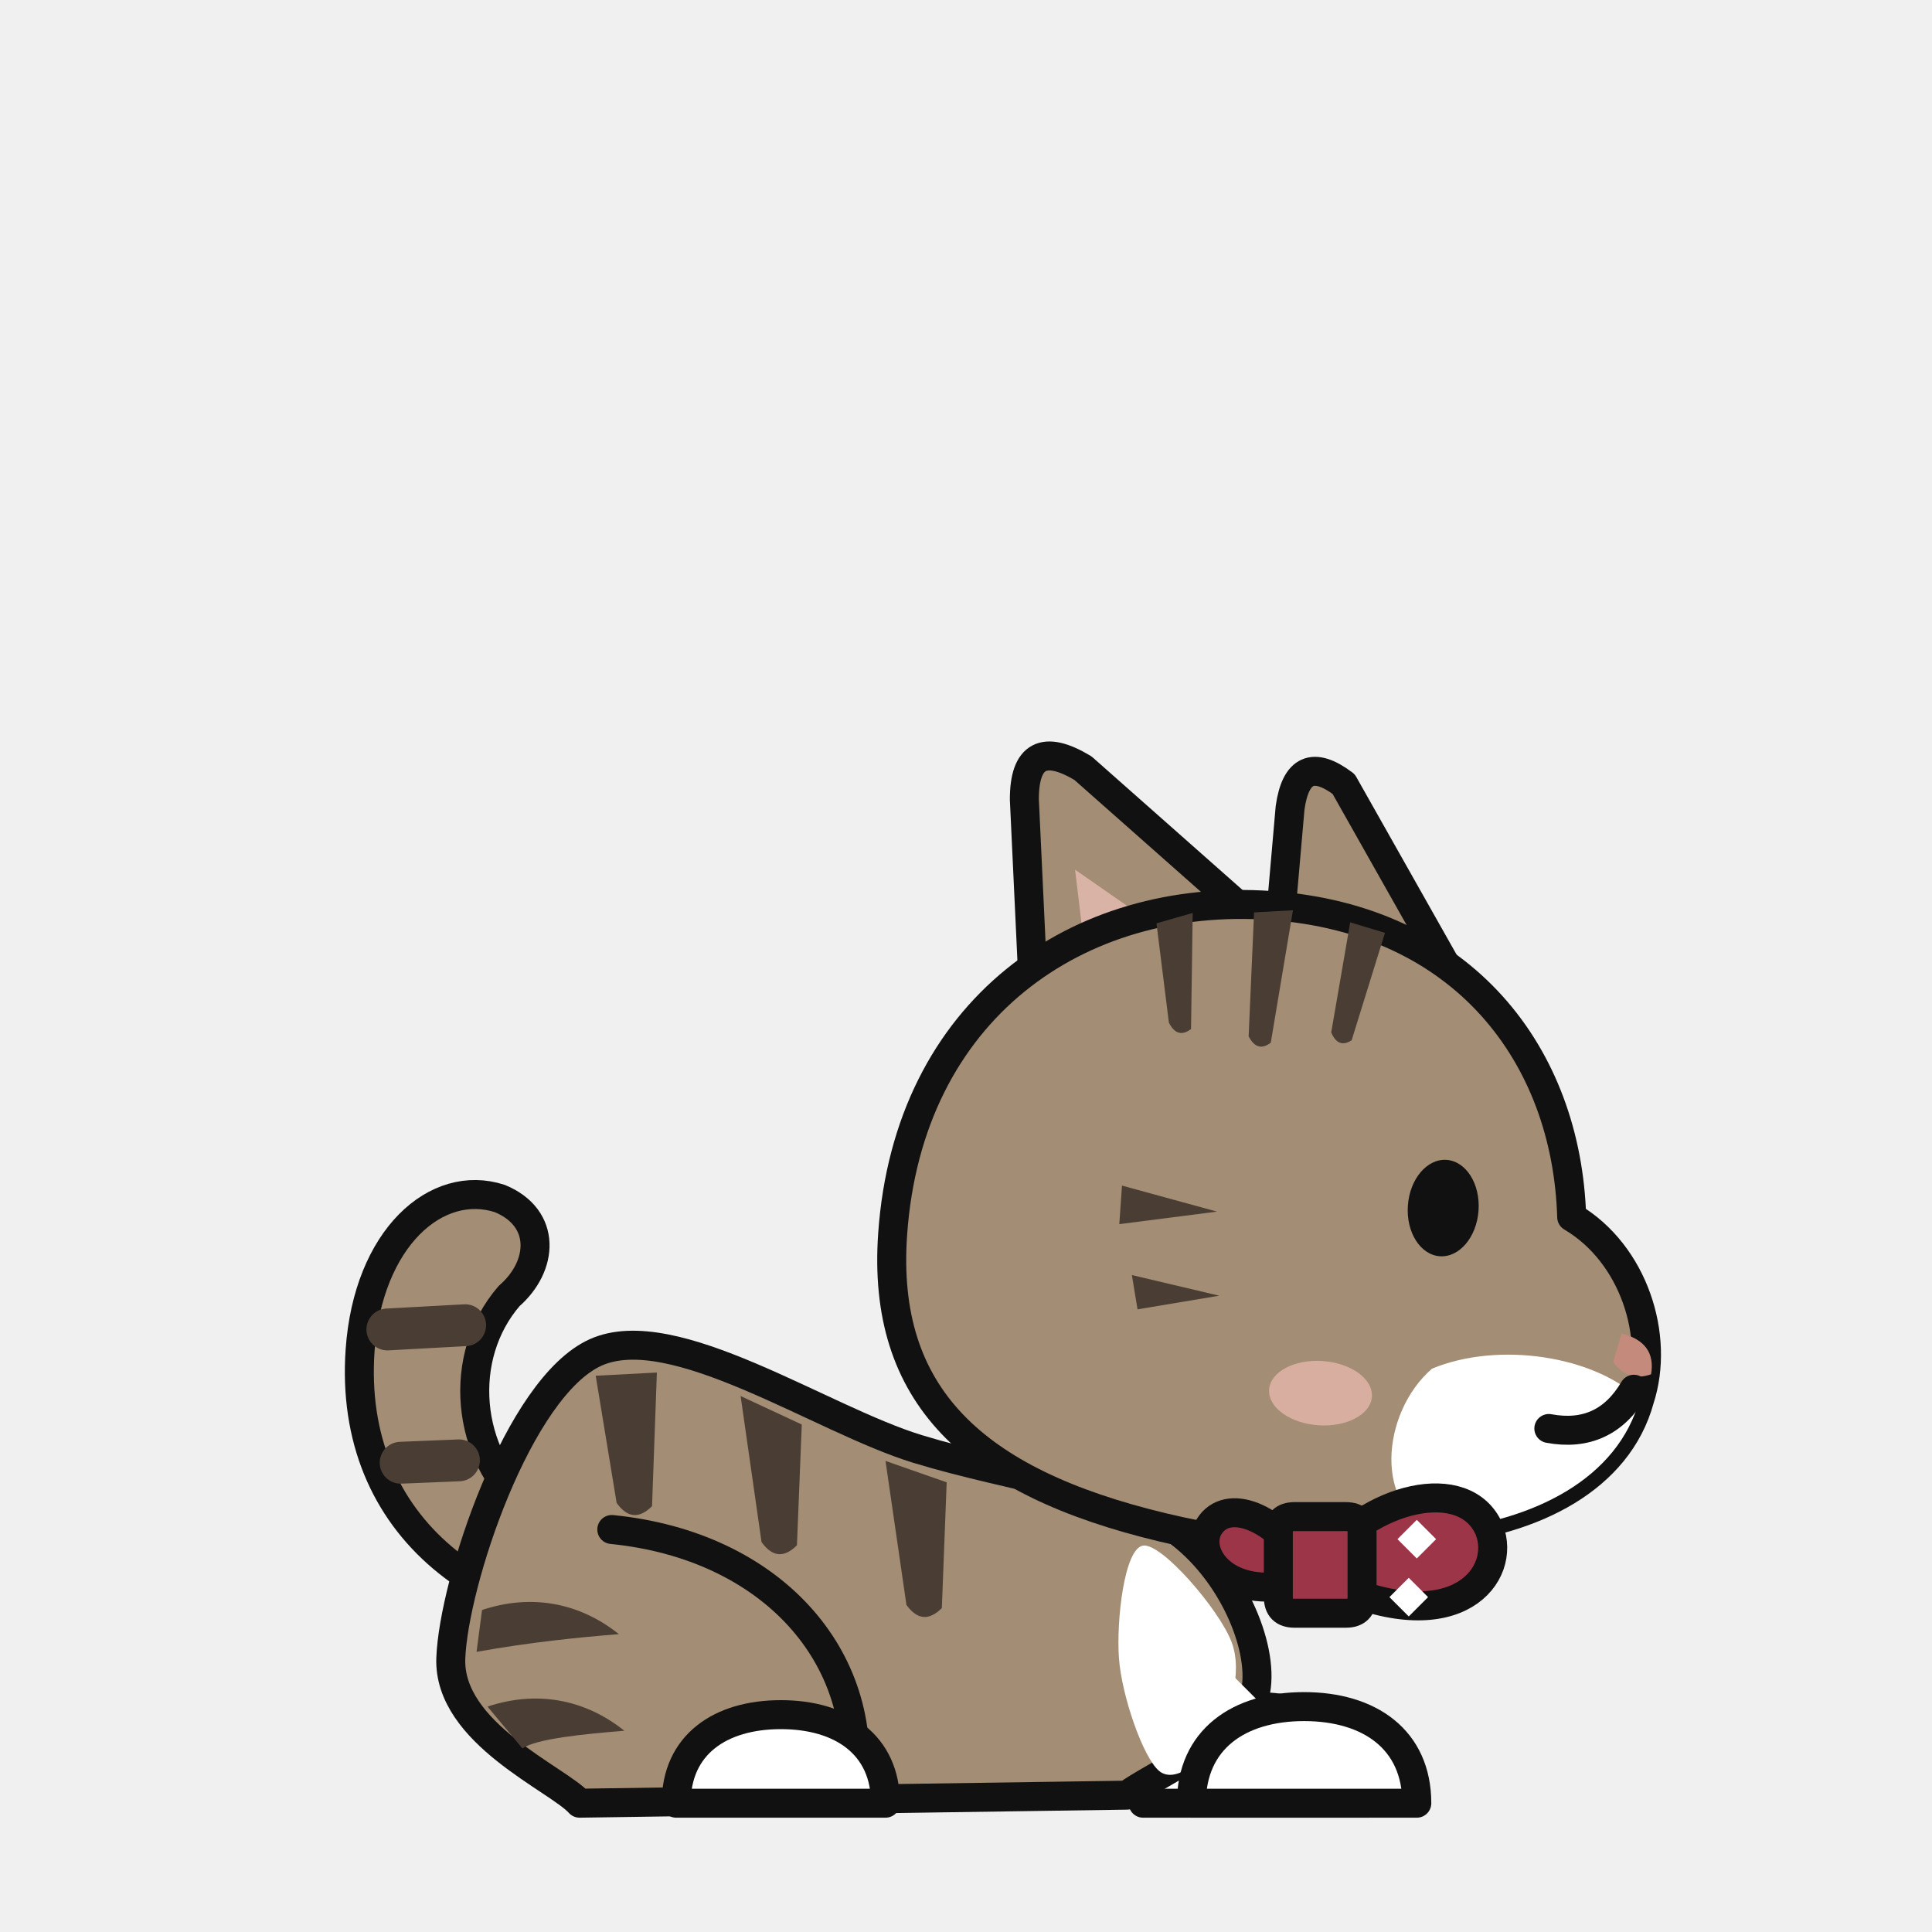
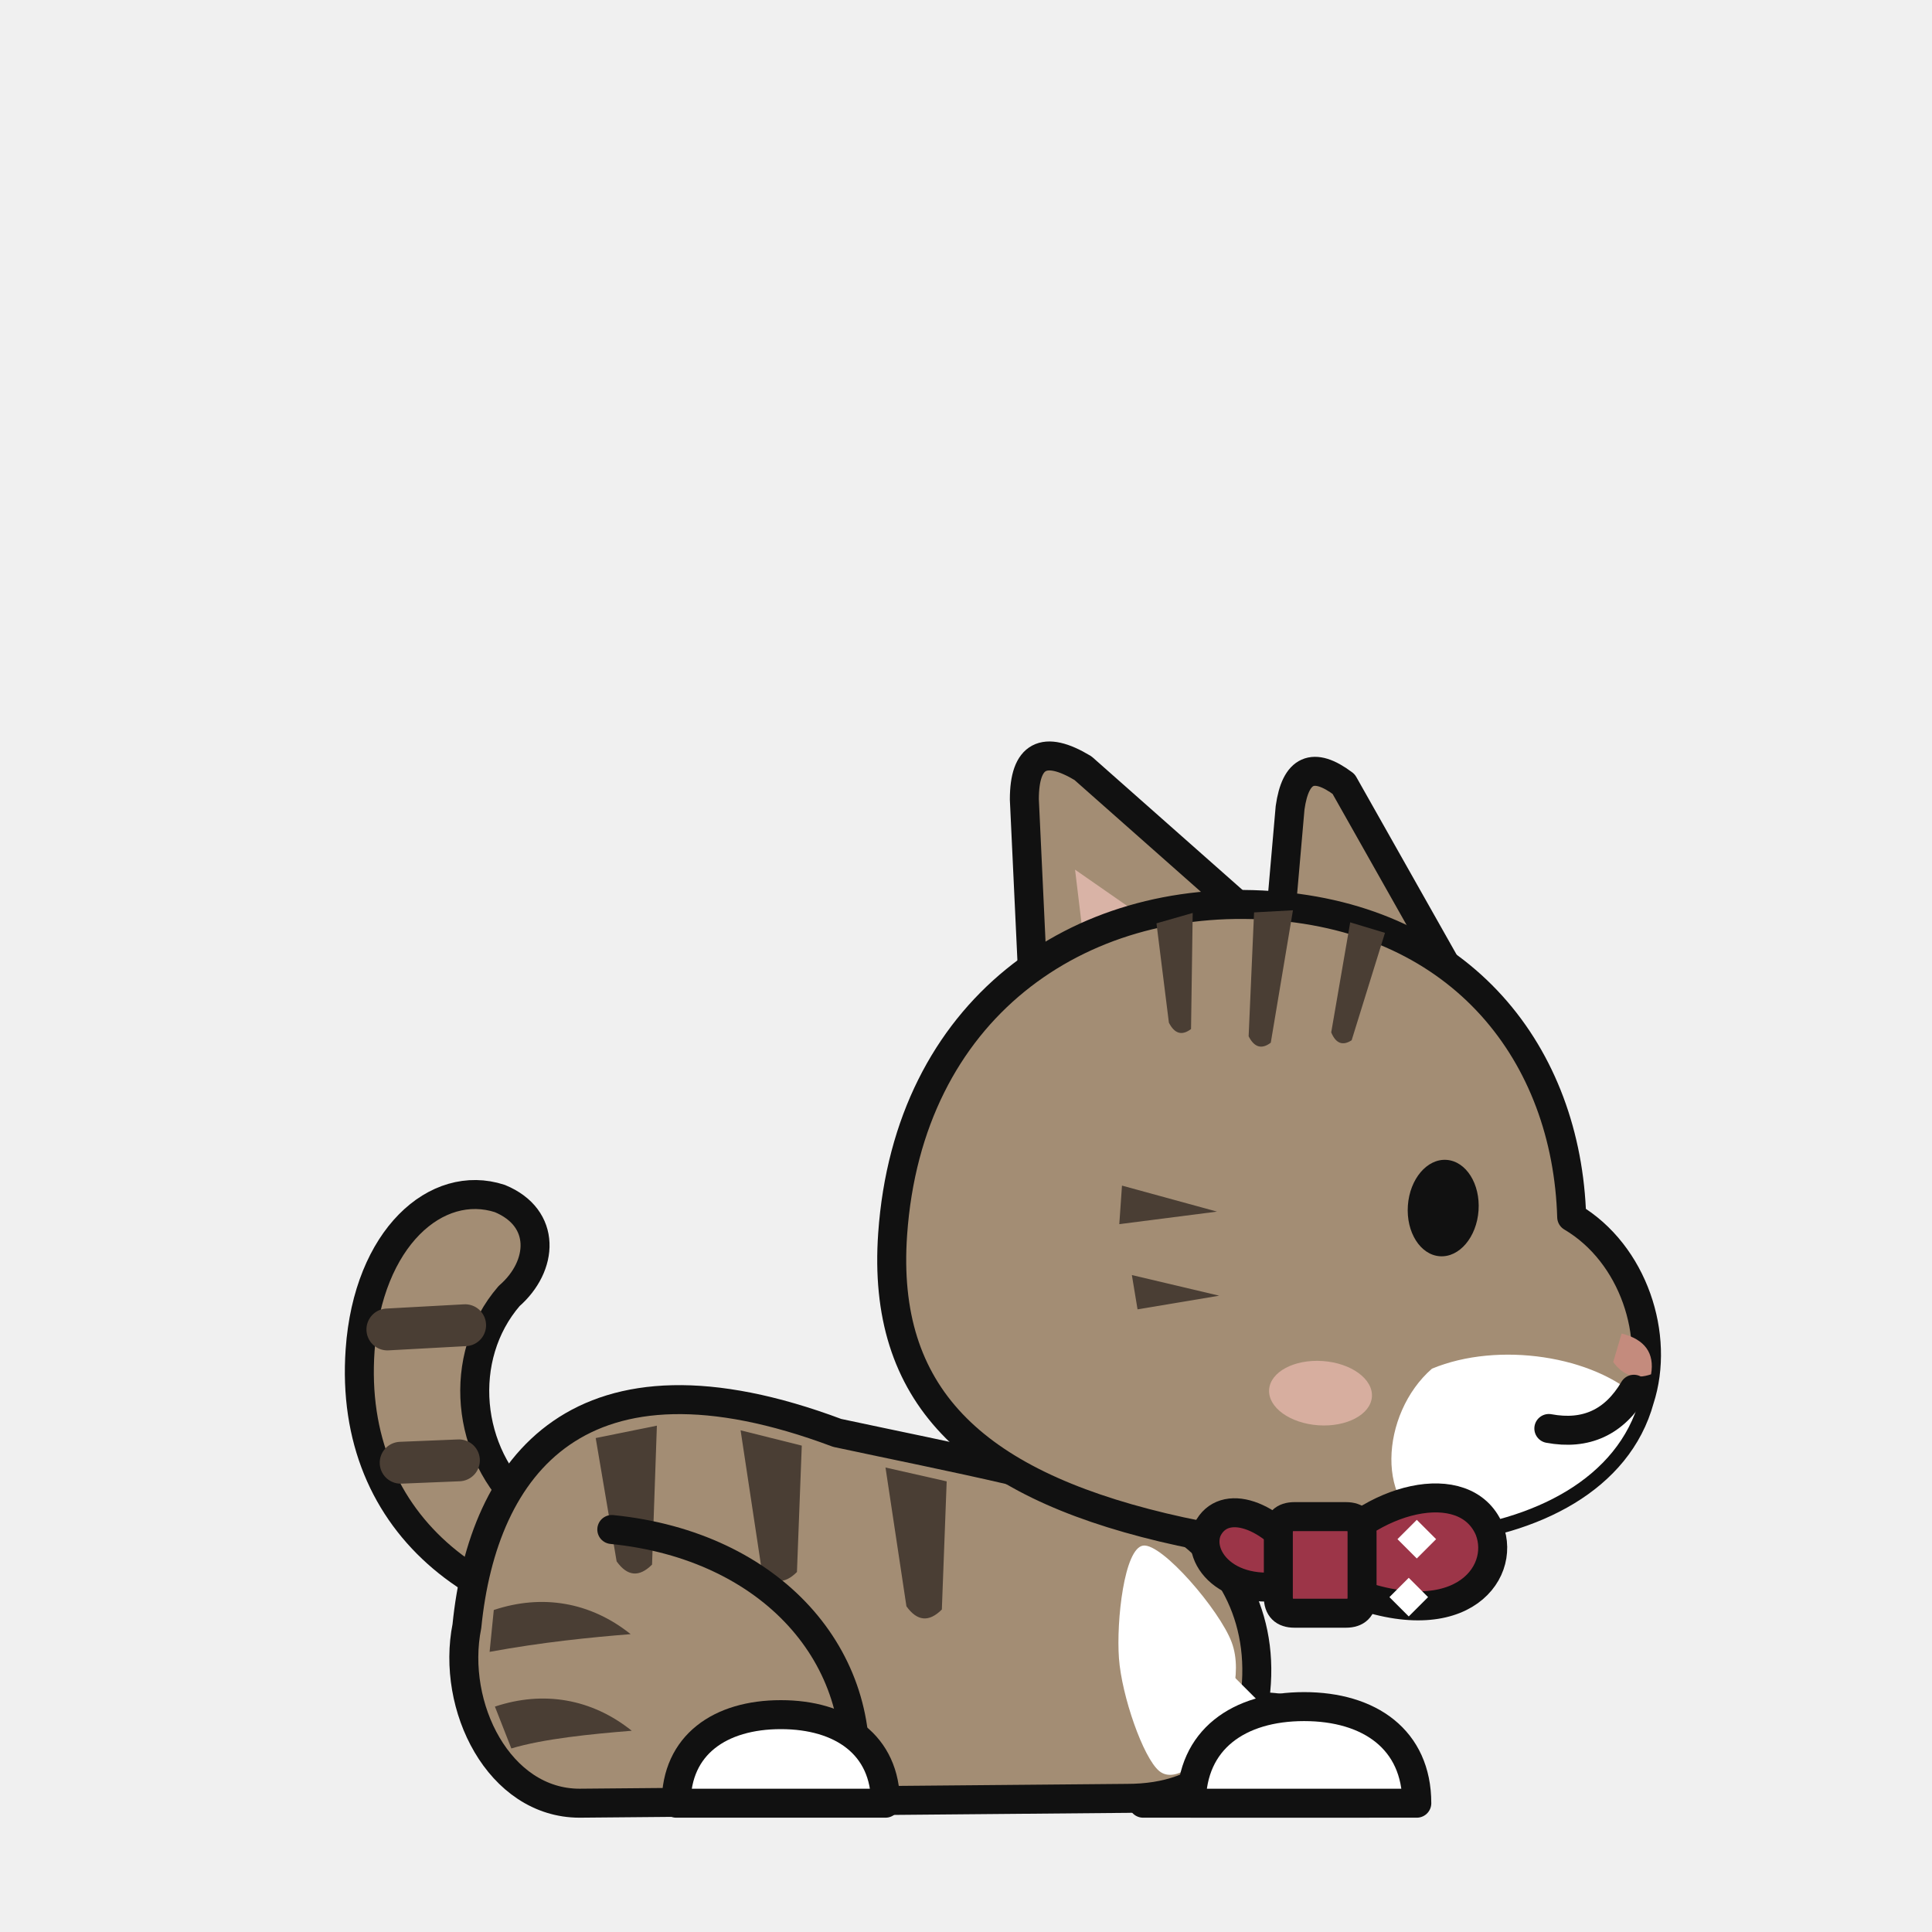
<svg xmlns="http://www.w3.org/2000/svg" viewBox="0 0 120 120" width="120" height="120">
  <g id="cat" transform="translate(60 112)">
    <g id="tail" transform="translate(-22 -8) rotate(4)">
      <path id="tail-shape" d="M4 -3C-8 -2 -17 -8 -17 -19C-17 -26 -13 -30 -9 -29C-6 -28 -6 -25 -8 -23C-11 -19 -10 -13 -6 -10C-3 -8 1 -8 4 -9Z" fill="#A38D74" stroke="#111111" stroke-width="1.8" stroke-linejoin="round" />
      <path id="tail-stripes" d="M-7.6 -8.8L-8.2 -6.2M-10.4 -12.6L-14 -12.2M-10.6 -21L-15.4 -20.4" fill="none" stroke="#4A3E34" stroke-width="2.6" stroke-linecap="round" />
    </g>
    <g id="leg-front-far" transform="translate(12 -11)">
      <path id="leg-front-far-shaft" d="M-2 0A2 2 0 0 1 2 0A2 2 0 0 1 -2 0ZM-1.5 0L1.5 0L4 5.5L1 5.5Z" fill="#FFFFFF" />
      <path id="leg-front-far-paw" d="M-1 11C-1 7.04 1.94 5 6 5C10.06 5 13 7.04 13 11Z" fill="#FFFFFF" stroke="#111111" stroke-width="1.8" stroke-linejoin="round" />
    </g>
    <g id="body">
-       <path id="body-shape" d="M-24 0C-25.33 -1.5 -32.17 -4.33 -32 -9C-31.83 -13.67 -27.83 -25.83 -23 -28C-18.17 -30.17 -9 -23.83 -3 -22C3 -20.17 9.5 -19.5 13 -17C16.5 -14.5 18.5 -9.75 18 -7C17.5 -4.25 11.33 -1.58 10 -0.5Z" fill="#A38D74" stroke="#111111" stroke-width="1.8" stroke-linejoin="round" />
-       <path id="body-stripes" d="M-23 -26.55L-19.2 -26.75L-19.5 -18.45Q-20.7 -17.25 -21.7 -18.65ZM-14 -25.29L-10.2 -23.52L-10.5 -16.02Q-11.7 -14.82 -12.7 -16.22ZM-5 -21.26L-1.2 -19.93L-1.5 -12.12Q-2.7 -10.92 -3.7 -12.32ZM-30.06 -12C-27.06 -13 -24.06 -12.5 -21.56 -10.5C-24.06 -10.3 -27.06 -10 -30.4 -9.4ZM-29.72 -6C-26.72 -7 -23.72 -6.5 -21.22 -4.5C-23.72 -4.3 -26.72 -4 -27.55 -3.4Z" fill="#4A3E34" />
+       <path id="body-shape" d="M-24 0C-29 0 -32 -6 -31 -11C-30 -21 -24 -29 -8 -23C-1 -21.5 7 -20 12 -18C16 -16 18.5 -12 18 -7C17.8 -5 17 -3.5 16 -2.5C14.5 -1 12.5 -0.3 10 -0.3Z" fill="#A38D74" stroke="#111111" stroke-width="1.8" stroke-linejoin="round" />
+       <path id="body-stripes" d="M-23 -22.68L-19.2 -23.45L-19.5 -14.82Q-20.7 -13.62 -21.7 -15.02ZM-14 -23.16L-10.2 -22.21L-10.5 -14.36Q-11.7 -13.16 -12.7 -14.56ZM-5 -20.85L-1.2 -19.99L-1.5 -12.03Q-2.7 -10.83 -3.7 -12.23ZM-29.33 -12C-26.33 -13 -23.33 -12.5 -20.83 -10.5C-23.33 -10.3 -26.33 -10 -29.59 -9.4ZM-29.26 -6C-26.26 -7 -23.26 -6.5 -20.76 -4.5C-23.26 -4.3 -26.26 -4 -28.24 -3.4Z" fill="#4A3E34" />
      <path id="chest" d="M11 -16C12.17 -16.17 15.75 -12 16.5 -10C17.25 -8 16.25 -5.33 15.5 -4C14.75 -2.67 13 -1.17 12 -2C11 -2.83 9.67 -6.67 9.5 -9C9.33 -11.33 9.83 -15.83 11 -16Z" fill="#FFFFFF" />
    </g>
    <g id="leg-hind-near" transform="translate(-15 -11)">
      <path id="leg-hind-near-shaft" d="M-2.5 0A2.5 2.5 0 0 1 2.5 0A2.5 2.5 0 0 1 -2.5 0ZM-1.5 0L1.5 0L4 6L0 6Z" fill="#A38D74" />
      <path id="haunch-line" d="M8 10C9 2 3 -5 -7 -6" fill="none" stroke="#111111" stroke-width="1.8" stroke-linecap="round" />
      <path id="leg-hind-near-paw" d="M-3 11C-3 7.37 -0.27 5.5 3.5 5.5C7.27 5.5 10 7.37 10 11Z" fill="#FFFFFF" stroke="#111111" stroke-width="1.8" stroke-linejoin="round" />
    </g>
    <g id="leg-front-near" transform="translate(12 -11)">
      <path id="leg-front-near-shaft" d="M-2 0A2 2 0 0 1 2 0A2 2 0 0 1 -2 0ZM-1.5 0L1.5 0L7 5.5L4 5.5Z" fill="#FFFFFF" />
      <path id="leg-front-near-paw" d="M2 11C2 7.04 4.94 5 9 5C13.06 5 16 7.04 16 11Z" fill="#FFFFFF" stroke="#111111" stroke-width="1.8" stroke-linejoin="round" />
    </g>
    <g id="head" transform="translate(14 -14) rotate(4)">
      <g id="ear-right" transform="translate(8 -38) rotate(-12)">
        <path id="ear-right-shape" d="M-6 2L-3 -11Q-2 -14.5 0.5 -12L6 2Z" fill="#A38D74" stroke="#111111" stroke-width="1.8" stroke-linejoin="round" />
      </g>
      <g id="ear-left" transform="translate(-4 -37) rotate(-18)">
        <path id="ear-left-shape" d="M-9 2L-6 -13Q-5 -17 -2 -14L9 2Z" fill="#A38D74" stroke="#111111" stroke-width="1.8" stroke-linejoin="round" />
        <path id="ear-left-inner" d="M-5 0L-4 -8L3 0Z" fill="#D9B3A6" />
      </g>
      <path id="head-shape" d="M-20 -20C-20 -34 -10 -42 2 -42C14 -42 21 -34 22 -24C26 -22 28 -17 27 -13C26 -8 21 -5 15 -4C10 -2 4 -2 -2 -3C-14 -5 -20 -10 -20 -20Z" fill="#A38D74" stroke="#111111" stroke-width="1.8" stroke-linejoin="round" />
      <path id="head-stripes" d="M1 -41.5L3.4 -41.8L2.6 -33.5Q1.8 -32.8 1.2 -33.8ZM-5 -40.4L-2.8 -41.2L-2.4 -34Q-3.2 -33.3 -3.8 -34.3ZM7 -41.3L9.2 -40.8L7.6 -34Q6.8 -33.4 6.3 -34.4ZM-6 -24L0 -22.8L-6 -21.6ZM-5 -18.5L0.5 -17.6L-4.5 -16.4Z" fill="#4A3E34" />
      <path id="muzzle" d="M14 -14C18 -16 24 -15.5 27 -13C26 -8 21 -5 15 -4C11 -5 11 -11 14 -14Z" fill="#FFFFFF" />
      <path id="cheeks" d="M4 -12a3.2 2 0 1 0 6.4 0a3.2 2 0 1 0 -6.4 0Z" fill="#D7AE9F" />
      <g id="eyes-open" transform="translate(14 -24)">
        <path d="M-2.2 0a2.2 3 0 1 0 4.4 0a2.2 3 0 1 0 -4.4 0Z" fill="#111111" />
      </g>
      <g id="eyes-closed" transform="translate(14 -24)" opacity="0">
        <path d="M-3 -0.5Q0 2.5 3 -0.5" fill="none" stroke="#111111" stroke-width="1.8" stroke-linecap="round" />
      </g>
      <g id="eyes-happy" transform="translate(14 -24)" opacity="0">
        <path d="M-3 1Q0 -2.5 3 1" fill="none" stroke="#111111" stroke-width="1.8" stroke-linecap="round" />
      </g>
      <path id="nose" d="M25.6 -17Q27.8 -16.6 27.6 -14.6Q26.2 -14 25.2 -15.2Z" fill="#C48B7D" />
      <path id="mouth" d="M26.6 -13.6Q25 -10.4 21.5 -10.8" fill="none" stroke="#111111" stroke-width="1.8" stroke-linecap="round" />
    </g>
    <g id="bow" transform="translate(22 -15)">
      <path id="bow-loops" d="M0 0C3 -4 9 -5.5 10.5 -2C11.6 0.8 8.5 4.8 1 1.5ZM-1 0C-3 -3 -6 -4 -7 -2C-7.8 -0.2 -5.5 2.6 -1 1.2Z" fill="#9C3548" stroke="#111111" stroke-width="1.8" stroke-linejoin="round" />
      <path id="bow-pattern" d="M6 -2.6l1.2 1.2l-1.2 1.2l-1.2 -1.2ZM5.5 1l1.2 1.2l-1.2 1.2l-1.2 -1.2Z" fill="#FFFFFF" />
      <path id="bow-knot" d="M-1.6 -2.8H1.6Q2.6 -2.8 2.6 -1.8V2.2Q2.6 3.2 1.6 3.2H-1.6Q-2.6 3.2 -2.6 2.2V-1.8Q-2.6 -2.8 -1.6 -2.8Z" fill="#9C3548" stroke="#111111" stroke-width="1.8" stroke-linejoin="round" />
    </g>
  </g>
</svg>
